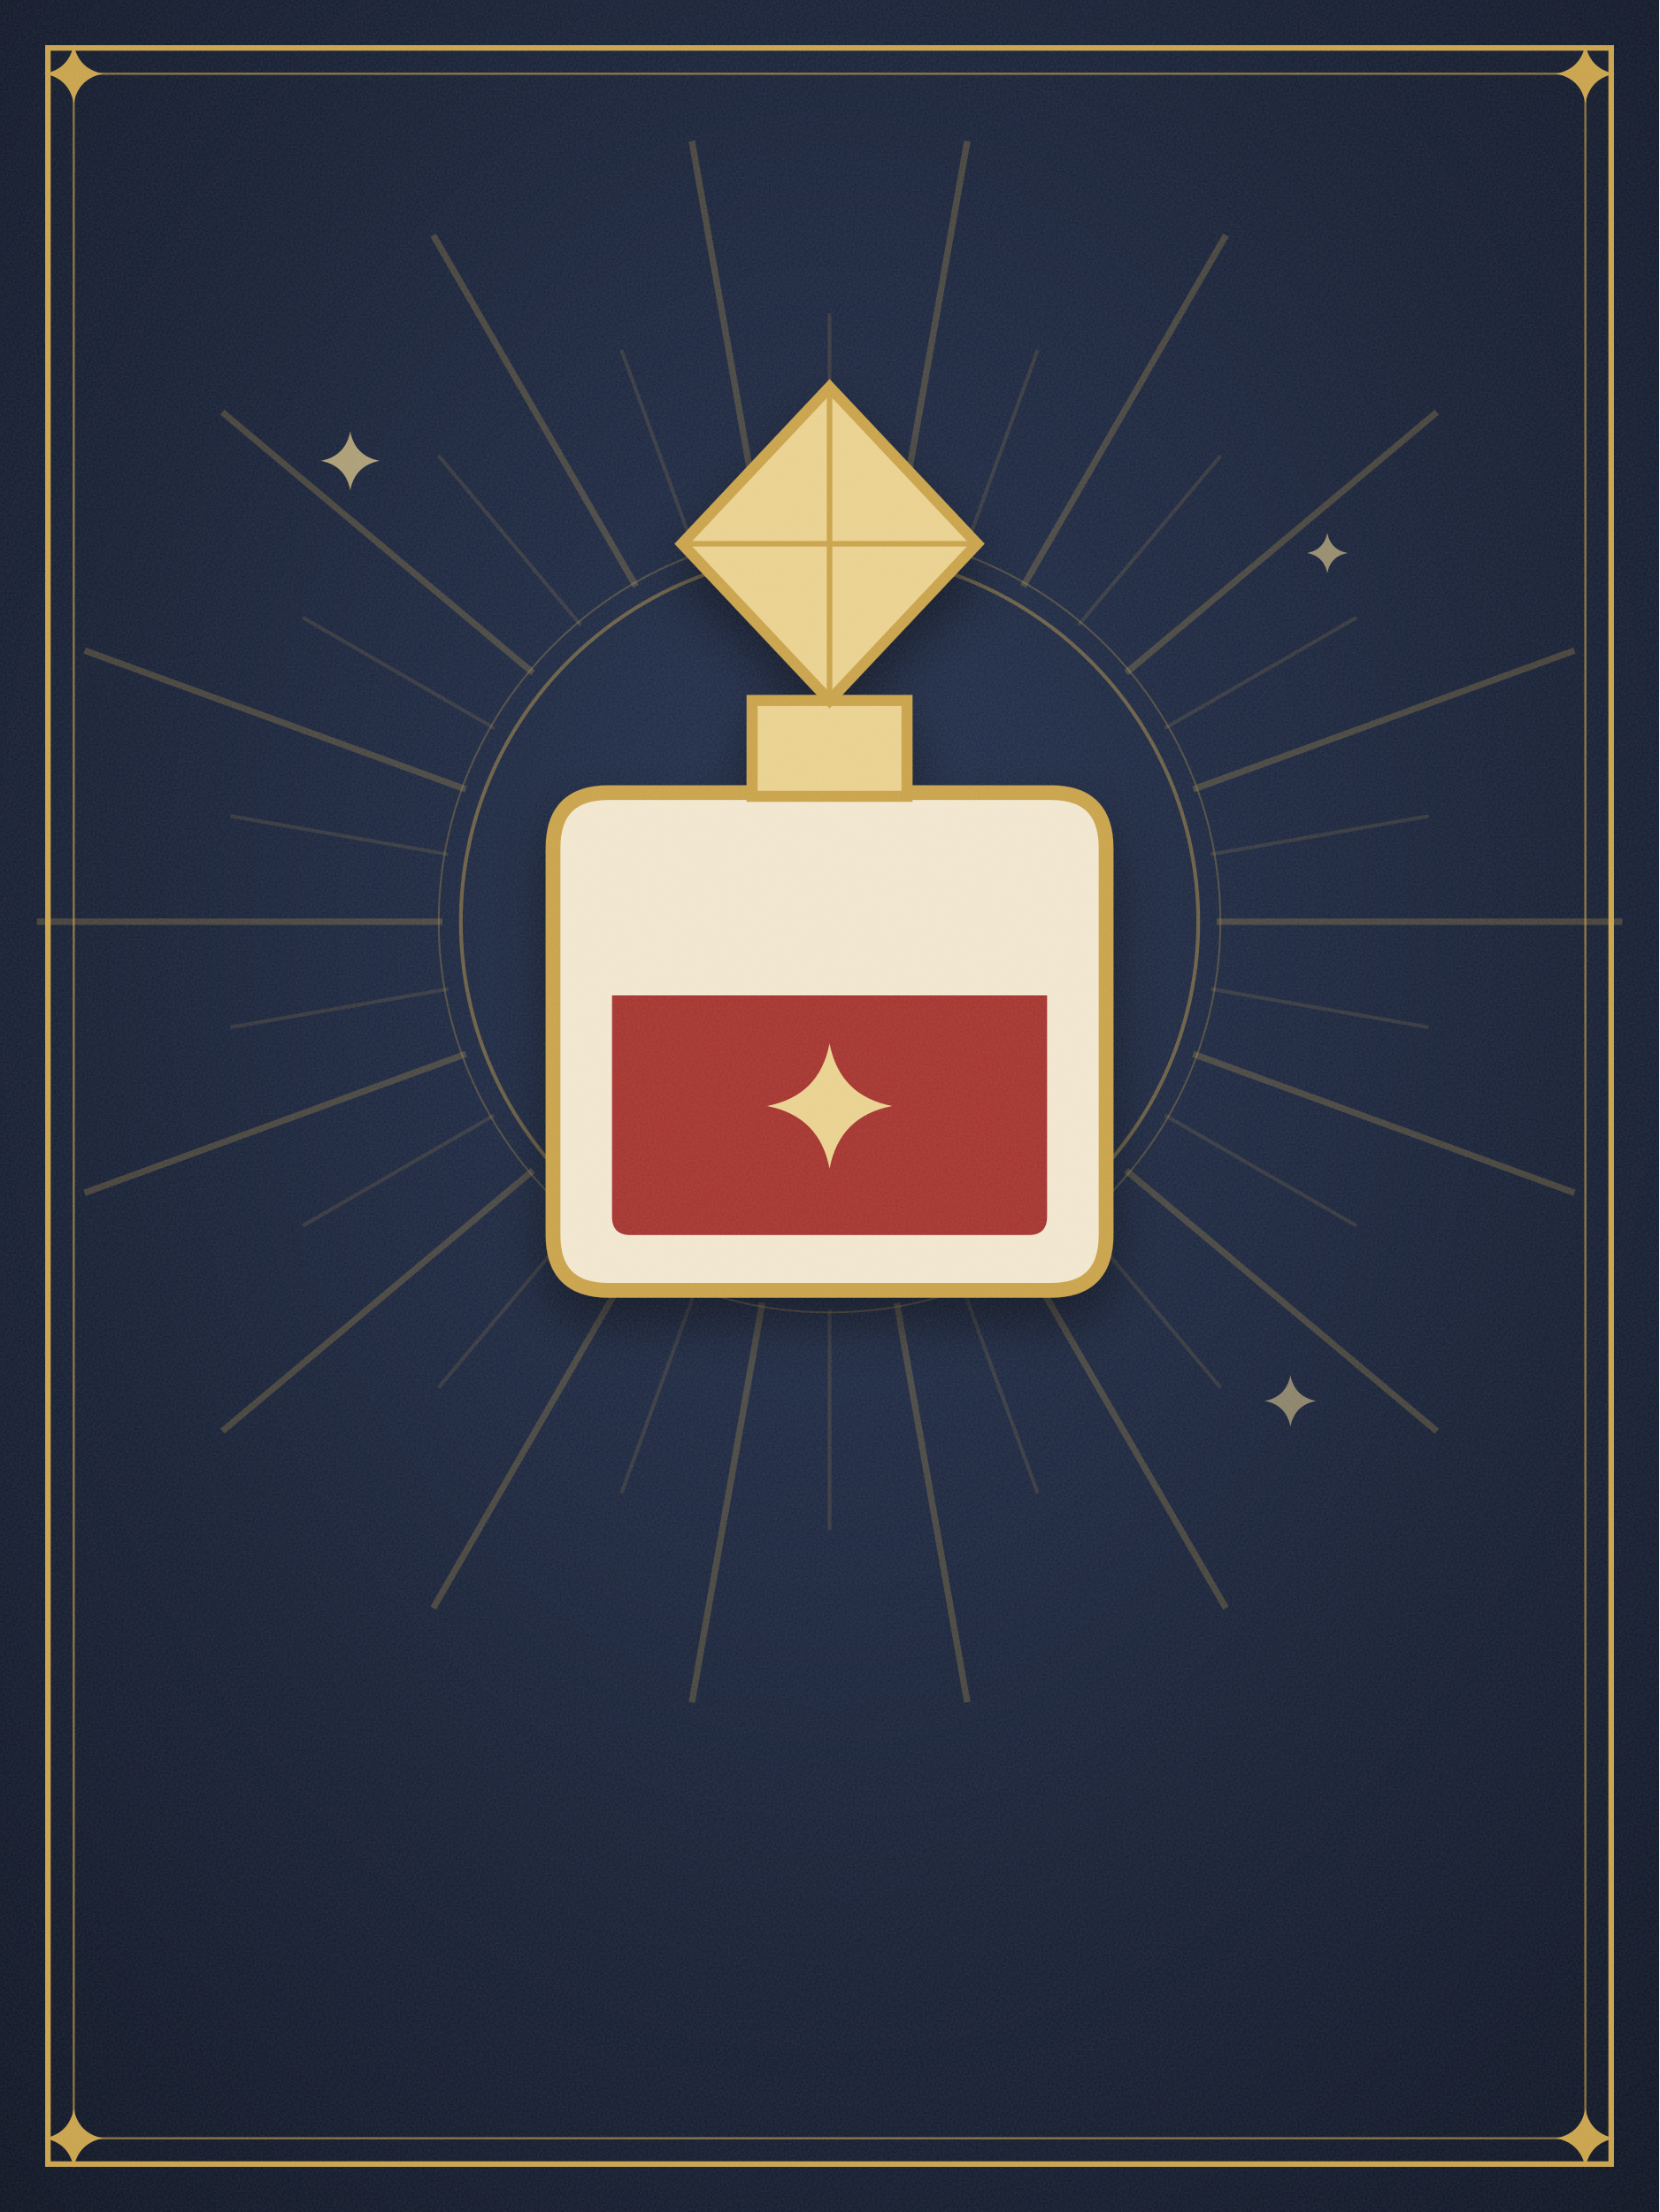
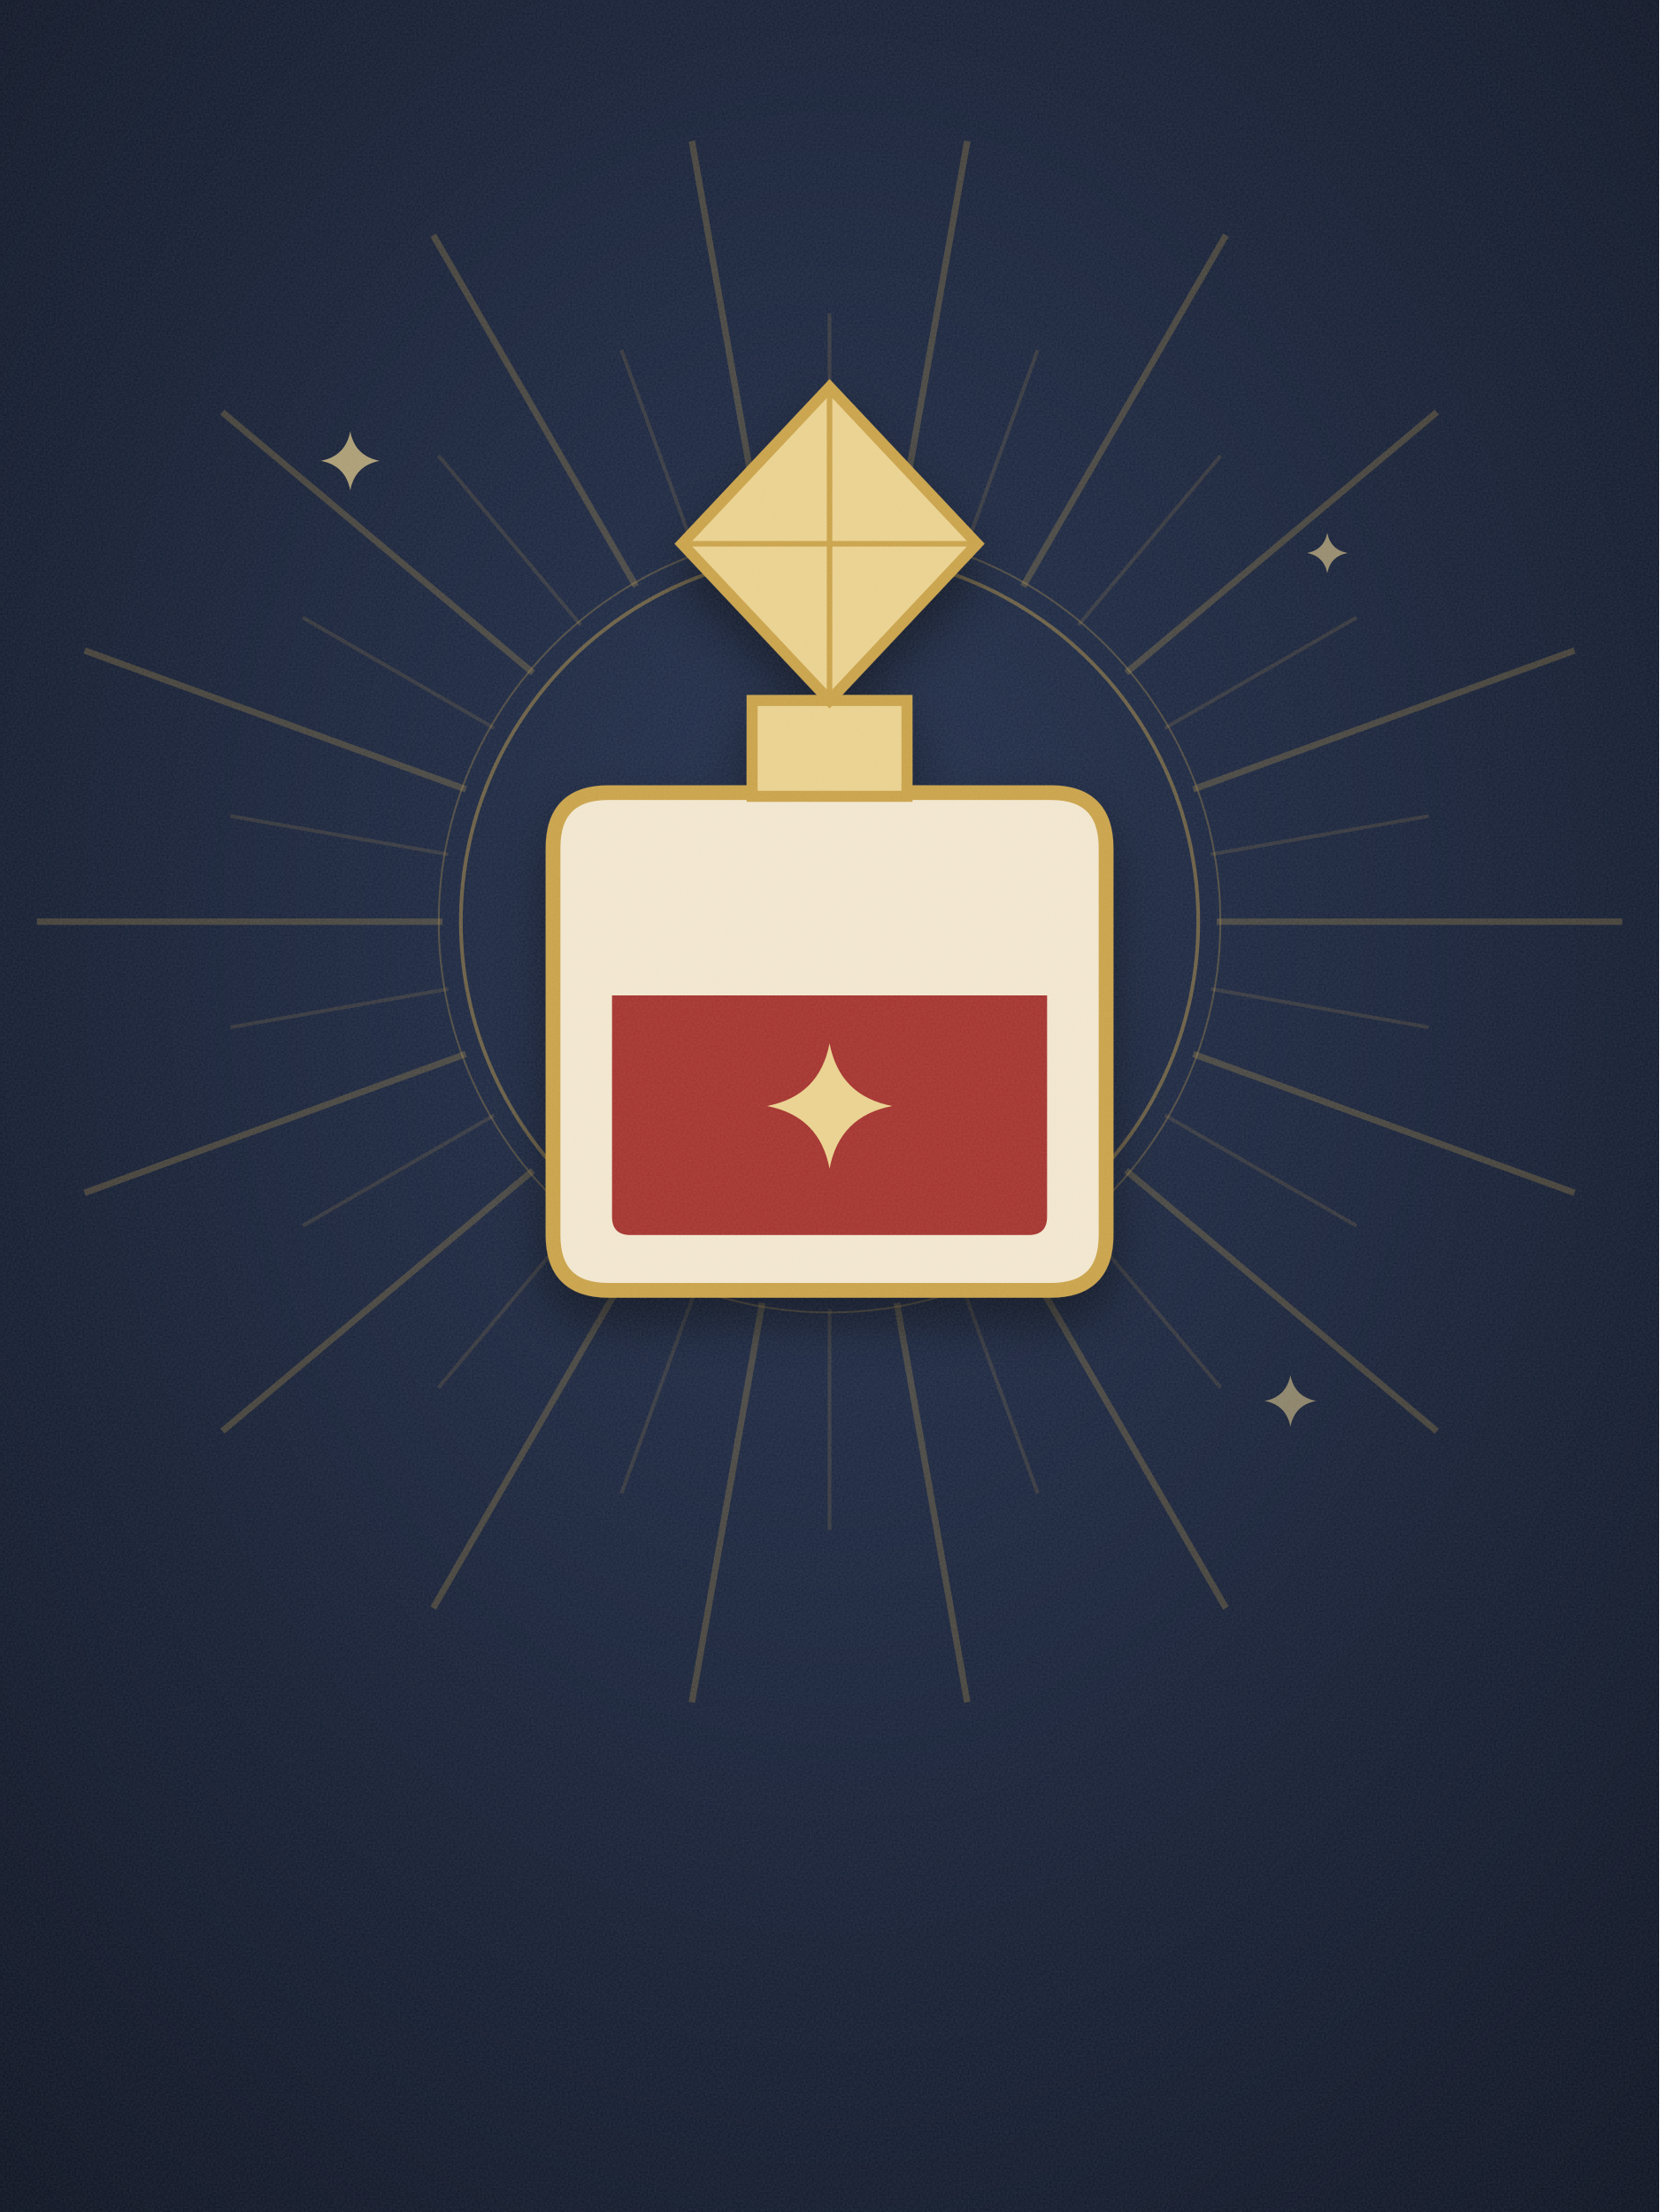
<svg xmlns="http://www.w3.org/2000/svg" viewBox="0 0 900 1200" width="900" height="1200">
  <defs>
    <radialGradient id="g" cx=".5" cy=".42" r=".8">
      <stop offset="0" stop-color="#22304f" />
      <stop offset="1" stop-color="#0b1120" />
    </radialGradient>
    <filter id="shadow" x="-20%" y="-20%" width="140%" height="140%">
      <feDropShadow dx="0" dy="14" stdDeviation="14" flood-color="#000" flood-opacity=".45" />
    </filter>
    <filter id="n">
      <feTurbulence type="fractalNoise" baseFrequency=".9" numOctaves="3" stitchTiles="stitch" />
      <feColorMatrix values="0 0 0 0 1 0 0 0 0 .9 0 0 0 0 .75 0 0 0 .1 0" />
    </filter>
  </defs>
  <rect width="900" height="1200" fill="url(#g)" />
  <line x1="660.0" y1="500.0" x2="880.0" y2="500.0" stroke="#c9a24a" stroke-width="3.5" opacity="0.26" />
  <line x1="656.8" y1="536.5" x2="775.0" y2="557.3" stroke="#c9a24a" stroke-width="2" opacity="0.16" />
  <line x1="647.3" y1="571.8" x2="854.1" y2="647.1" stroke="#c9a24a" stroke-width="3.5" opacity="0.26" />
  <line x1="631.9" y1="605.0" x2="735.8" y2="665.0" stroke="#c9a24a" stroke-width="2" opacity="0.16" />
  <line x1="610.9" y1="635.0" x2="779.4" y2="776.4" stroke="#c9a24a" stroke-width="3.5" opacity="0.26" />
  <line x1="585.0" y1="660.9" x2="662.1" y2="752.8" stroke="#c9a24a" stroke-width="2" opacity="0.16" />
  <line x1="555.0" y1="681.9" x2="665.0" y2="872.4" stroke="#c9a24a" stroke-width="3.5" opacity="0.26" />
  <line x1="521.8" y1="697.3" x2="562.9" y2="810.1" stroke="#c9a24a" stroke-width="2" opacity="0.16" />
  <line x1="486.5" y1="706.8" x2="524.7" y2="923.5" stroke="#c9a24a" stroke-width="3.5" opacity="0.26" />
  <line x1="450.0" y1="710.0" x2="450.0" y2="830.0" stroke="#c9a24a" stroke-width="2" opacity="0.16" />
  <line x1="413.5" y1="706.8" x2="375.3" y2="923.5" stroke="#c9a24a" stroke-width="3.5" opacity="0.26" />
  <line x1="378.2" y1="697.3" x2="337.1" y2="810.1" stroke="#c9a24a" stroke-width="2" opacity="0.16" />
  <line x1="345.0" y1="681.9" x2="235.0" y2="872.4" stroke="#c9a24a" stroke-width="3.5" opacity="0.26" />
  <line x1="315.0" y1="660.9" x2="237.9" y2="752.8" stroke="#c9a24a" stroke-width="2" opacity="0.16" />
  <line x1="289.1" y1="635.0" x2="120.6" y2="776.4" stroke="#c9a24a" stroke-width="3.5" opacity="0.26" />
  <line x1="268.1" y1="605.0" x2="164.2" y2="665.0" stroke="#c9a24a" stroke-width="2" opacity="0.16" />
  <line x1="252.7" y1="571.8" x2="45.9" y2="647.1" stroke="#c9a24a" stroke-width="3.5" opacity="0.26" />
  <line x1="243.2" y1="536.5" x2="125.0" y2="557.3" stroke="#c9a24a" stroke-width="2" opacity="0.16" />
  <line x1="240.0" y1="500.0" x2="20.0" y2="500.0" stroke="#c9a24a" stroke-width="3.5" opacity="0.26" />
  <line x1="243.2" y1="463.5" x2="125.0" y2="442.7" stroke="#c9a24a" stroke-width="2" opacity="0.16" />
  <line x1="252.7" y1="428.2" x2="45.9" y2="352.9" stroke="#c9a24a" stroke-width="3.5" opacity="0.26" />
  <line x1="268.1" y1="395.0" x2="164.2" y2="335.0" stroke="#c9a24a" stroke-width="2" opacity="0.16" />
  <line x1="289.1" y1="365.0" x2="120.6" y2="223.6" stroke="#c9a24a" stroke-width="3.5" opacity="0.26" />
  <line x1="315.0" y1="339.1" x2="237.9" y2="247.2" stroke="#c9a24a" stroke-width="2" opacity="0.16" />
  <line x1="345.0" y1="318.1" x2="235.0" y2="127.6" stroke="#c9a24a" stroke-width="3.5" opacity="0.26" />
  <line x1="378.2" y1="302.7" x2="337.1" y2="189.9" stroke="#c9a24a" stroke-width="2" opacity="0.16" />
  <line x1="413.5" y1="293.2" x2="375.3" y2="76.5" stroke="#c9a24a" stroke-width="3.5" opacity="0.26" />
  <line x1="450.0" y1="290.0" x2="450.0" y2="170.0" stroke="#c9a24a" stroke-width="2" opacity="0.16" />
  <line x1="486.5" y1="293.2" x2="524.7" y2="76.5" stroke="#c9a24a" stroke-width="3.5" opacity="0.26" />
  <line x1="521.8" y1="302.7" x2="562.9" y2="189.9" stroke="#c9a24a" stroke-width="2" opacity="0.16" />
  <line x1="555.0" y1="318.1" x2="665.0" y2="127.6" stroke="#c9a24a" stroke-width="3.5" opacity="0.26" />
  <line x1="585.0" y1="339.1" x2="662.1" y2="247.2" stroke="#c9a24a" stroke-width="2" opacity="0.16" />
  <line x1="610.9" y1="365.0" x2="779.4" y2="223.6" stroke="#c9a24a" stroke-width="3.5" opacity="0.26" />
  <line x1="631.9" y1="395.0" x2="735.8" y2="335.0" stroke="#c9a24a" stroke-width="2" opacity="0.16" />
  <line x1="647.3" y1="428.2" x2="854.1" y2="352.9" stroke="#c9a24a" stroke-width="3.5" opacity="0.26" />
  <line x1="656.8" y1="463.5" x2="775.0" y2="442.7" stroke="#c9a24a" stroke-width="2" opacity="0.16" />
  <circle cx="450" cy="500" r="200" fill="none" stroke="#c9a24a" stroke-width="2" opacity=".45" />
  <circle cx="450" cy="500" r="212" fill="none" stroke="#c9a24a" stroke-width="1" opacity=".3" />
  <g filter="url(#shadow)">
    <path d="M300 460Q300 430 330 430H570Q600 430 600 460V670Q600 700 570 700H330Q300 700 300 670Z" fill="#f1e6cf" stroke="#c9a24a" stroke-width="8" />
    <path d="M332 540H568V660Q568 670 558 670H342Q332 670 332 660Z" fill="#9b1c1c" opacity=".9" />
    <rect x="408" y="380" width="84" height="52" fill="#e9d18f" stroke="#c9a24a" stroke-width="6" />
    <path d="M450 210L530 295L450 380L370 295Z" fill="#e9d18f" stroke="#c9a24a" stroke-width="6" />
    <path d="M450 210V380M370 295H530" stroke="#c9a24a" stroke-width="3" />
    <path d="M450 566Q455.44 594.56 484 600Q455.44 605.44 450 634Q444.56 605.44 416 600Q444.56 594.56 450 566Z" fill="#e9d18f" opacity="1" />
  </g>
  <path d="M190 234Q192.56 247.44 206 250Q192.56 252.56 190 266Q187.44 252.56 174 250Q187.44 247.44 190 234Z" fill="#e9d18f" opacity="0.7" />
  <path d="M720 289Q721.76 298.24 731 300Q721.76 301.76 720 311Q718.24 301.76 709 300Q718.24 298.24 720 289Z" fill="#e9d18f" opacity="0.6" />
  <path d="M700 746Q702.24 757.76 714 760Q702.24 762.24 700 774Q697.76 762.24 686 760Q697.76 757.76 700 746Z" fill="#e9d18f" opacity="0.55" />
-   <rect x="26" y="26" width="848" height="1148" fill="none" stroke="#c9a24a" stroke-width="3" />
-   <rect x="40" y="40" width="820" height="1120" fill="none" stroke="#c9a24a" stroke-width="1.2" opacity=".6" />
-   <path d="M40 24Q42.56 37.44 56 40Q42.56 42.56 40 56Q37.44 42.56 24 40Q37.44 37.44 40 24Z" fill="#c9a24a" opacity="1" />
-   <path d="M860 24Q862.56 37.44 876 40Q862.56 42.56 860 56Q857.44 42.56 844 40Q857.44 37.44 860 24Z" fill="#c9a24a" opacity="1" />
-   <path d="M40 1144Q42.56 1157.44 56 1160Q42.56 1162.56 40 1176Q37.44 1162.56 24 1160Q37.44 1157.44 40 1144Z" fill="#c9a24a" opacity="1" />
-   <path d="M860 1144Q862.56 1157.44 876 1160Q862.56 1162.56 860 1176Q857.44 1162.56 844 1160Q857.44 1157.44 860 1144Z" fill="#c9a24a" opacity="1" />
  <rect width="900" height="1200" filter="url(#n)" />
</svg>
